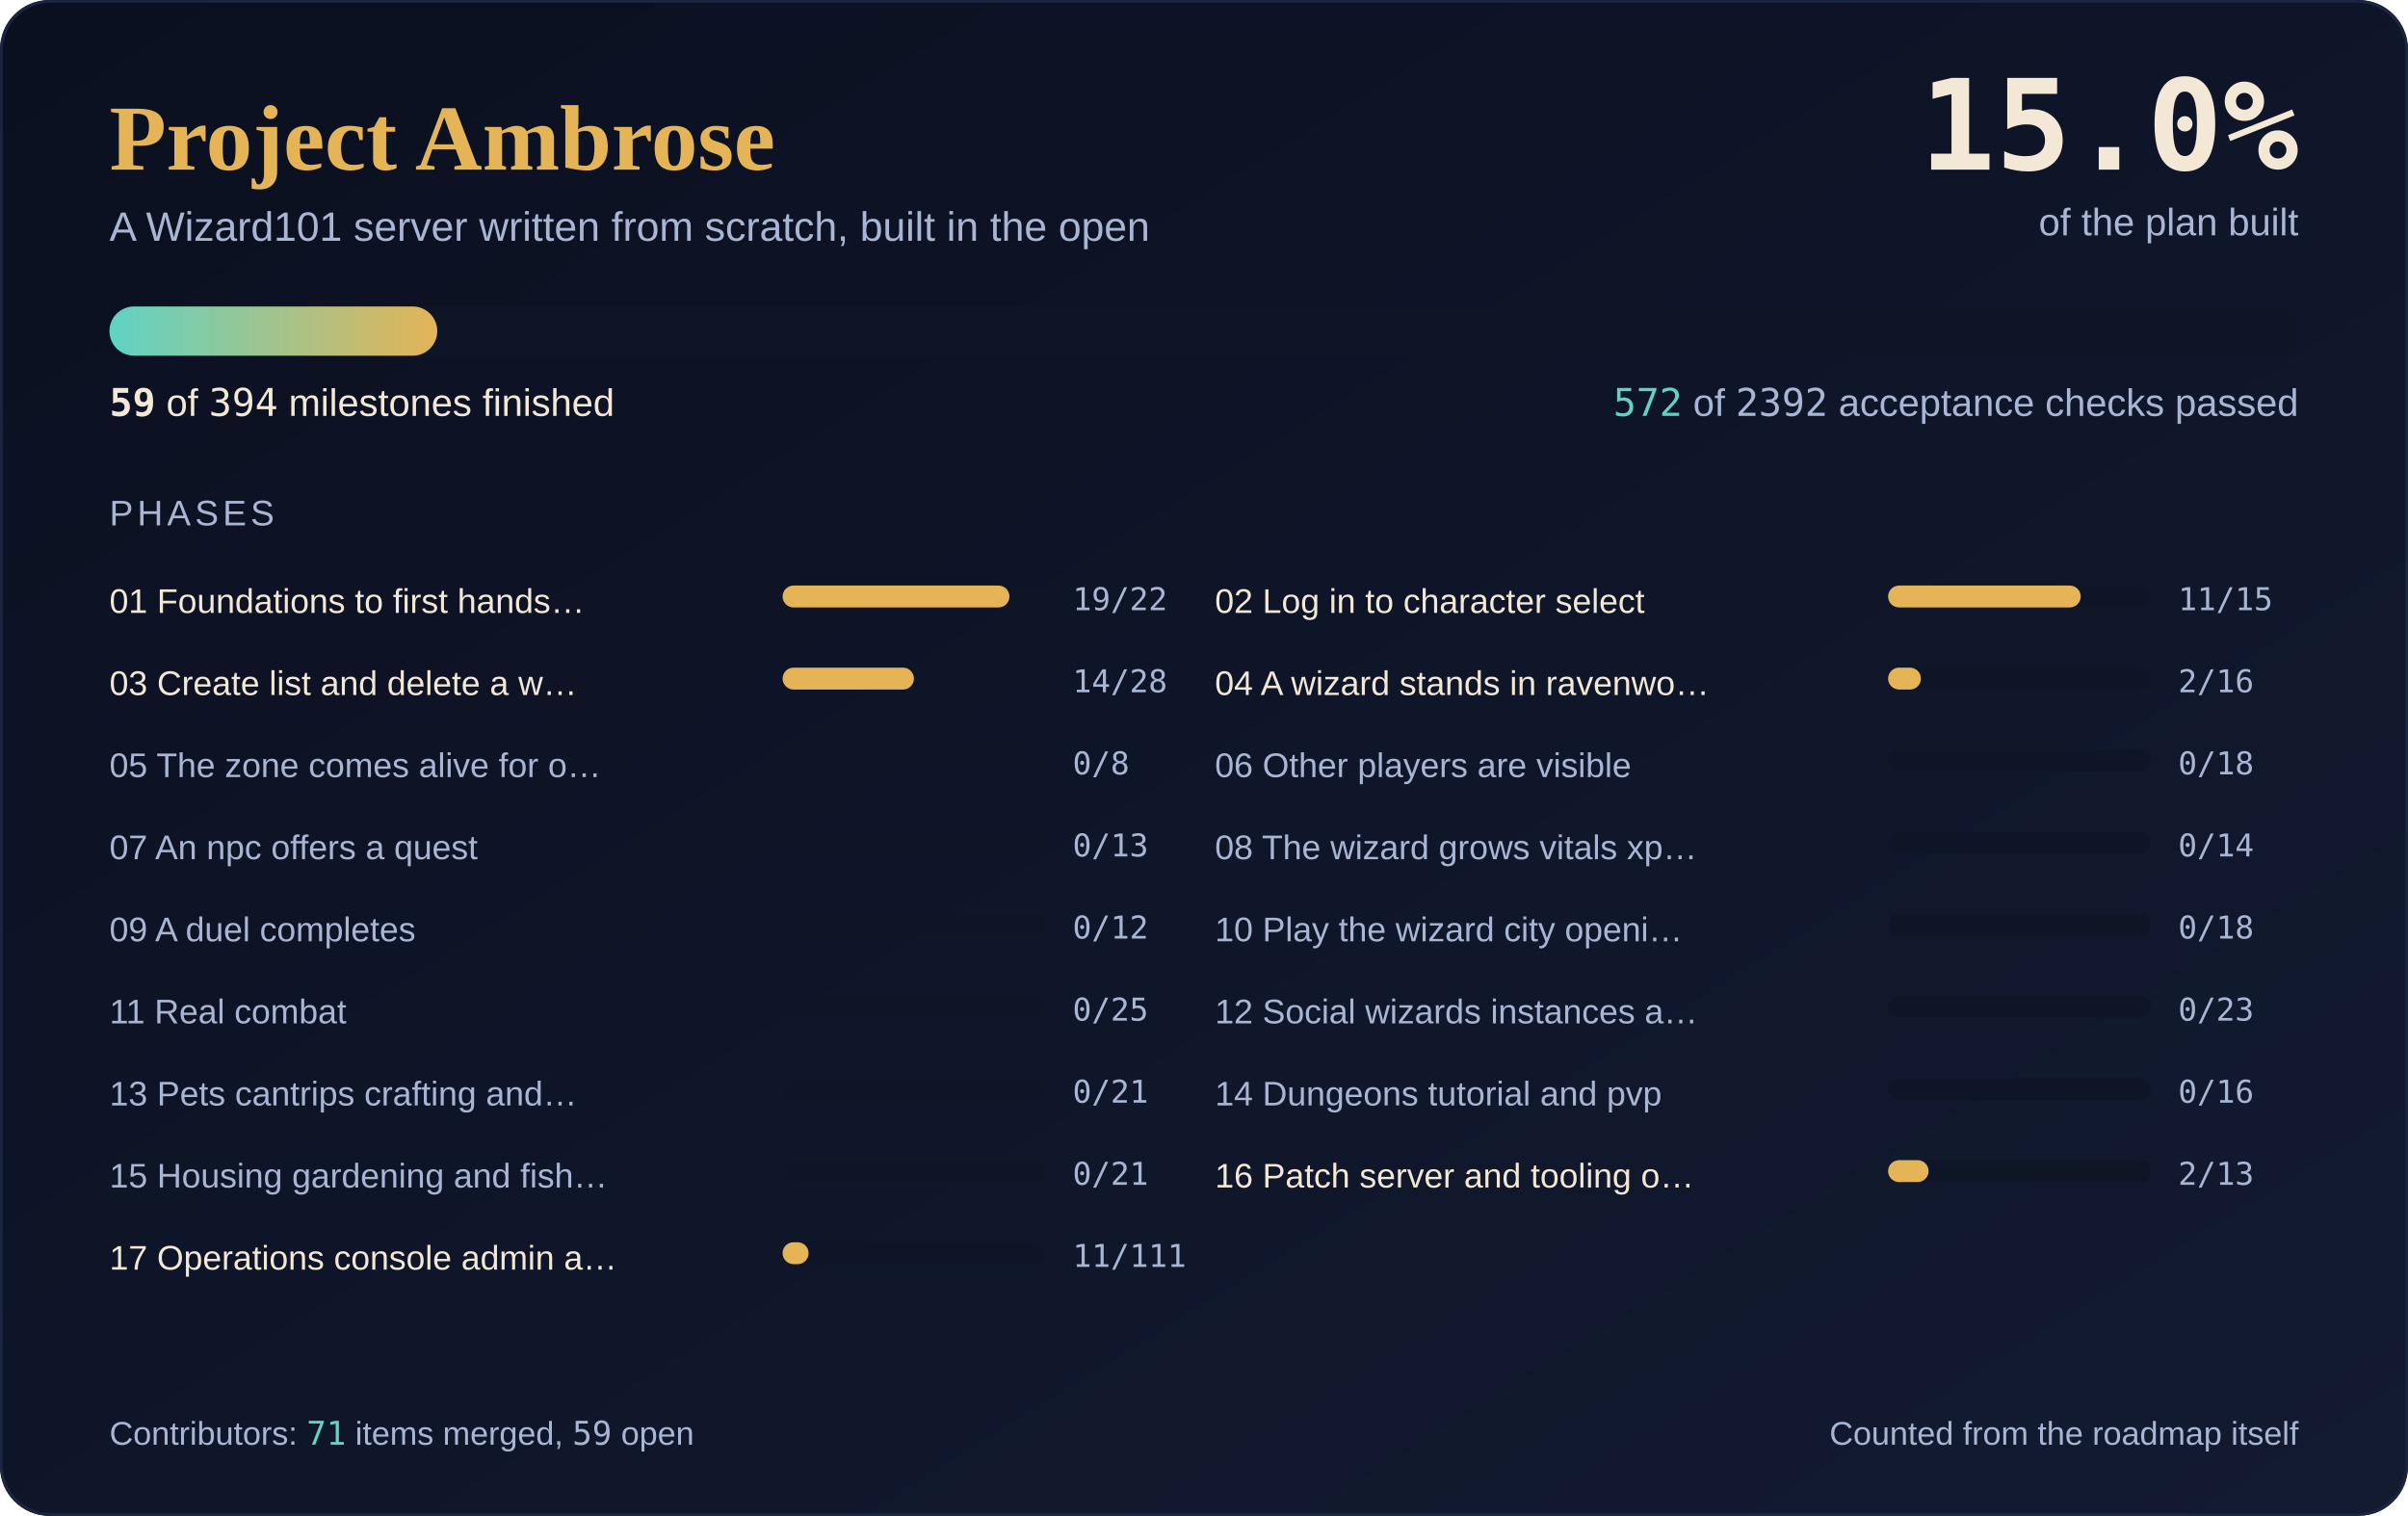
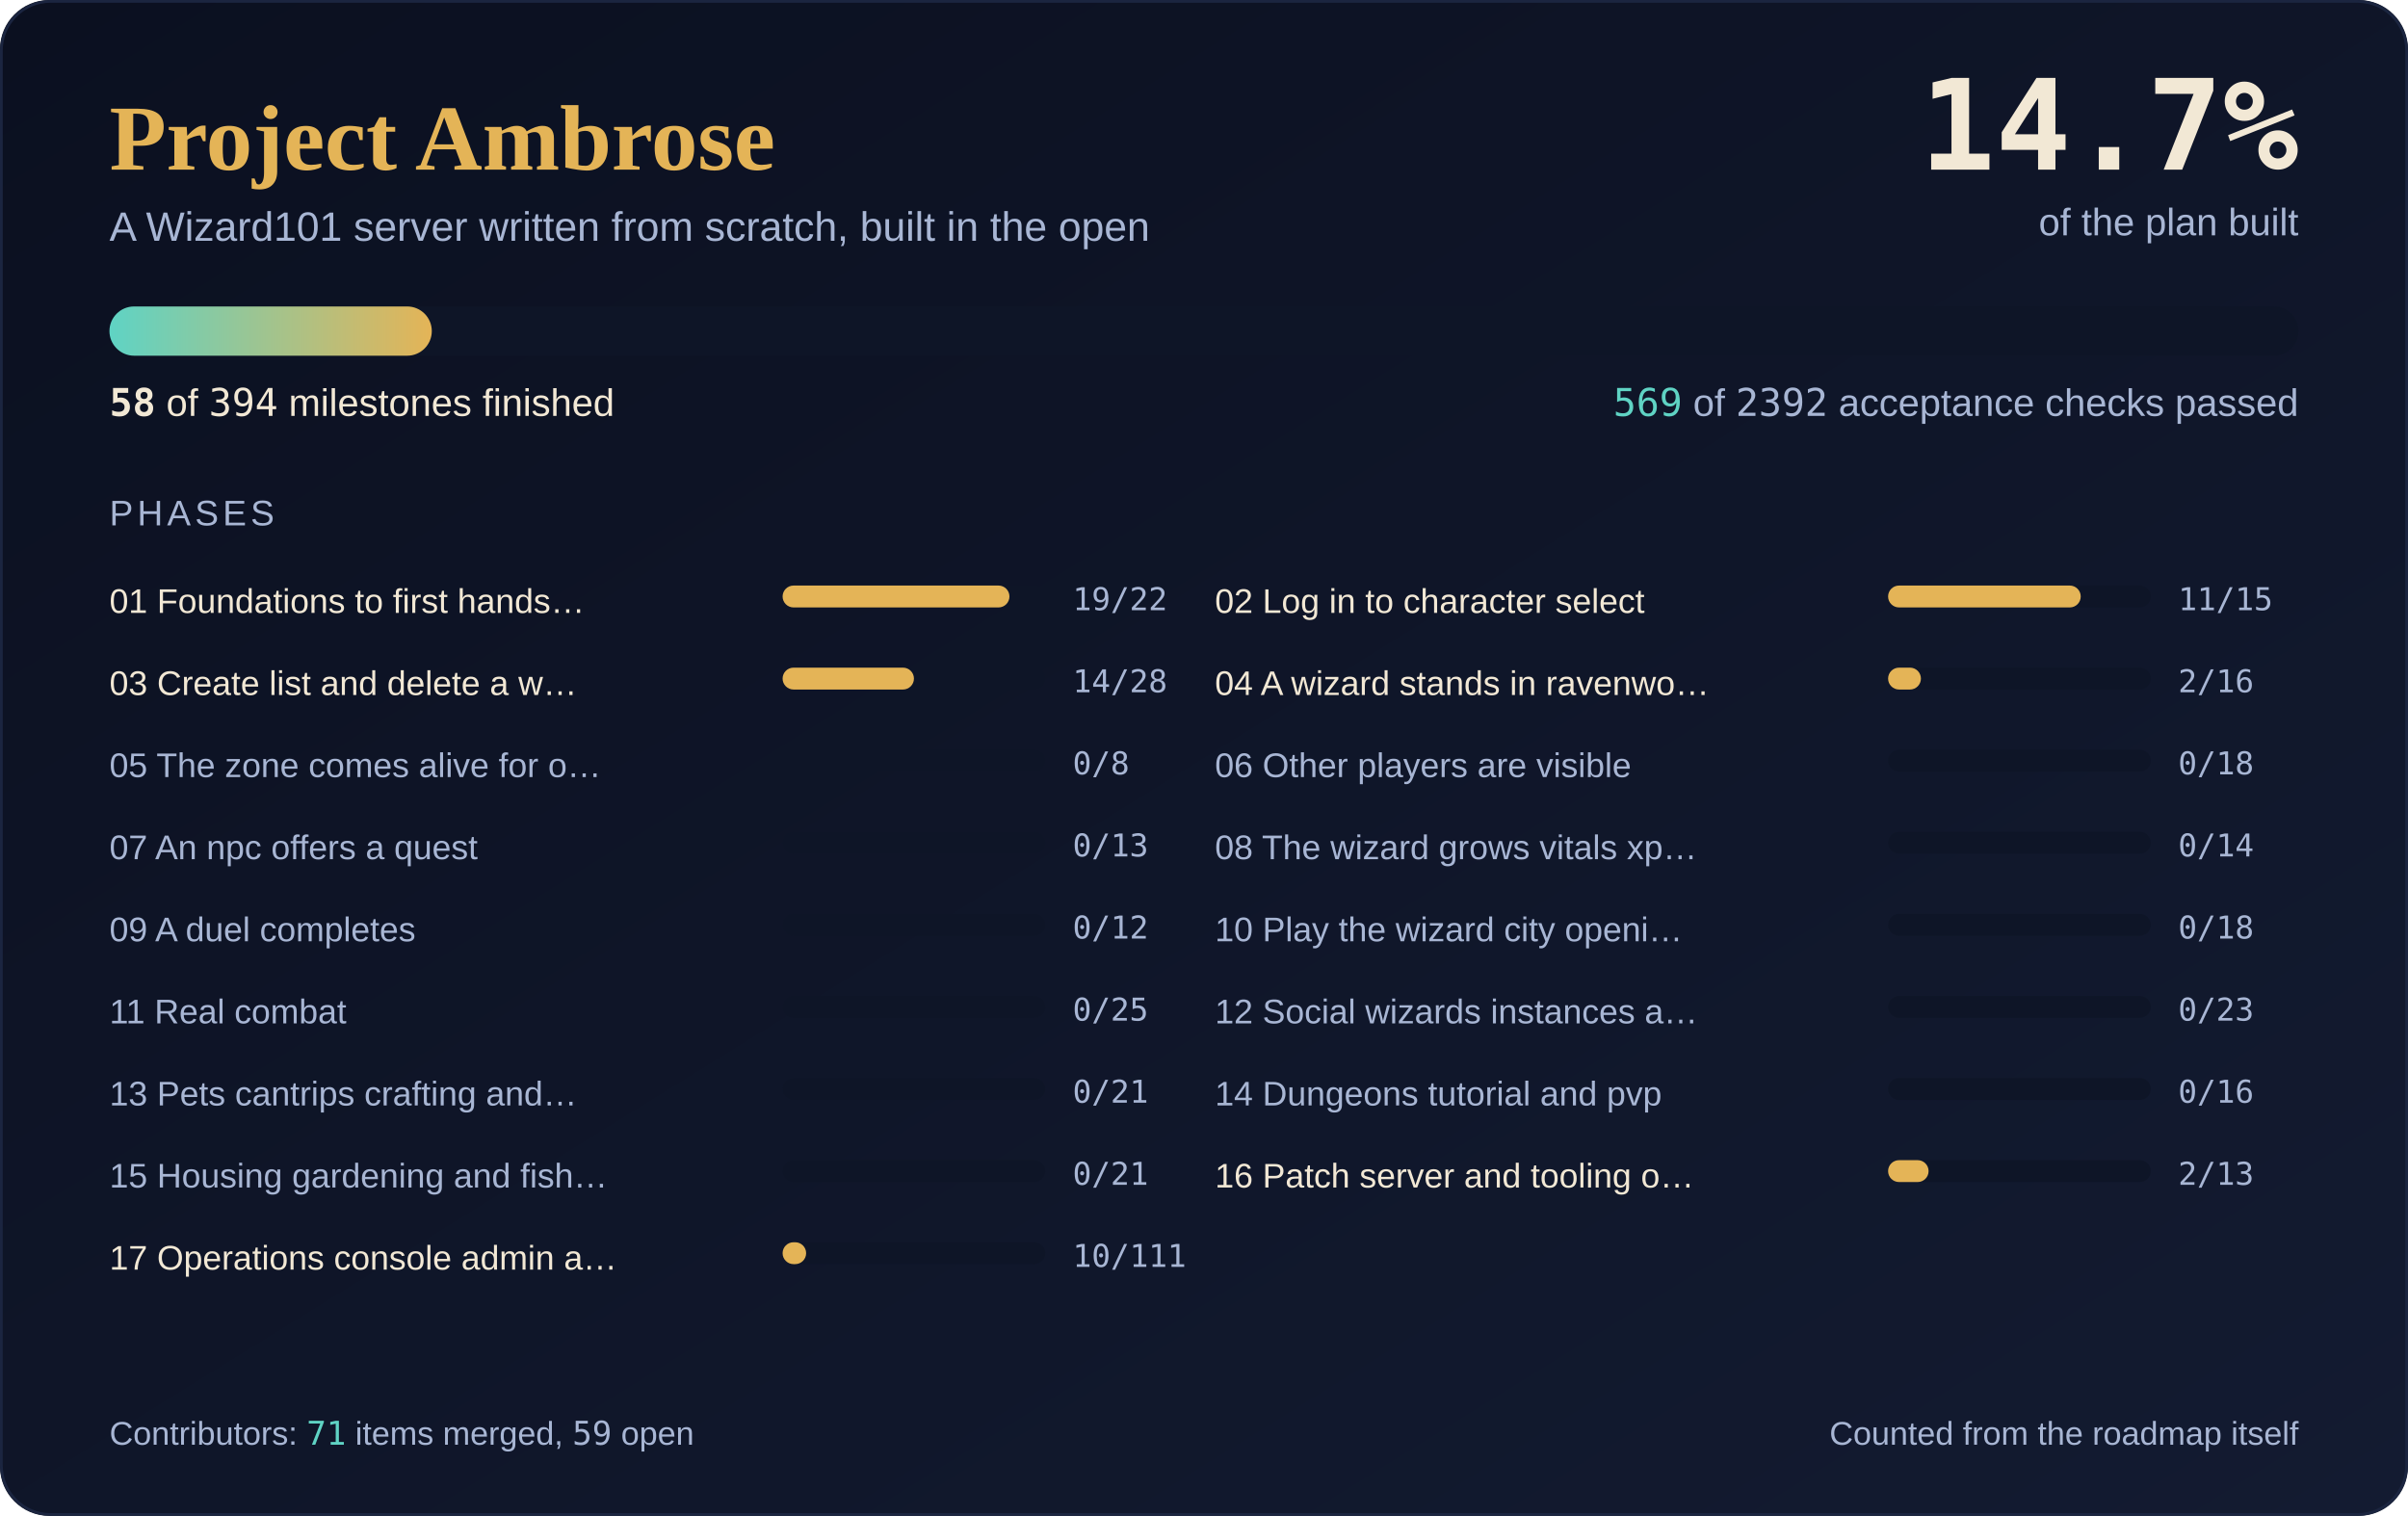
- <svg xmlns="http://www.w3.org/2000/svg" width="880" height="554" viewBox="0 0 880 554" role="img" aria-label="Project Ambrose progress: 59 of 394 milestones complete, 15.0 percent">
+ <svg xmlns="http://www.w3.org/2000/svg" width="880" height="554" viewBox="0 0 880 554" role="img" aria-label="Project Ambrose progress: 58 of 394 milestones complete, 14.7 percent">
  <defs>
    <linearGradient id="sky" x1="0" y1="0" x2="1" y2="1">
      <stop offset="0" stop-color="#0B1020" />
      <stop offset="1" stop-color="#131B31" />
    </linearGradient>
    <linearGradient id="fill" x1="0" y1="0" x2="1" y2="0">
      <stop offset="0" stop-color="#5FD3C4" />
      <stop offset="1" stop-color="#E4B457" />
    </linearGradient>
  </defs>
  <rect width="880" height="554" rx="18" fill="url(#sky)" />
  <rect x="0.5" y="0.5" width="879" height="553" rx="18" fill="none" stroke="#1B2540" />
  <text x="40" y="62" font-family="'Cormorant Garamond', Georgia, 'Times New Roman', serif" font-size="34" font-weight="600" fill="#E4B457">Project Ambrose</text>
  <text x="40" y="88" font-family="Karla, 'Segoe UI', 'Helvetica Neue', Arial, sans-serif" font-size="15" fill="#A8B6D4">A Wizard101 server written from scratch, built in the open</text>
-   <text x="840" y="62" text-anchor="end" font-family="'JetBrains Mono', Consolas, 'DejaVu Sans Mono', monospace" font-size="46" font-weight="700" fill="#F2E8D5">15.0%</text>
+   <text x="840" y="62" text-anchor="end" font-family="'JetBrains Mono', Consolas, 'DejaVu Sans Mono', monospace" font-size="46" font-weight="700" fill="#F2E8D5">14.7%</text>
  <text x="840" y="86" text-anchor="end" font-family="Karla, 'Segoe UI', 'Helvetica Neue', Arial, sans-serif" font-size="14" fill="#A8B6D4">of the plan built</text>
  <rect x="40" y="112" width="800" height="18" rx="9.0" fill="#0E1527" />
-   <rect x="40" y="112" width="119.8" height="18" rx="9.0" fill="url(#fill)" />
+   <rect x="40" y="112" width="117.8" height="18" rx="9.0" fill="url(#fill)" />
  <text x="40" y="152" font-family="Karla, 'Segoe UI', 'Helvetica Neue', Arial, sans-serif" font-size="14" fill="#F2E8D5">
-     <tspan font-family="'JetBrains Mono', Consolas, 'DejaVu Sans Mono', monospace" font-weight="700">59</tspan> of <tspan font-family="'JetBrains Mono', Consolas, 'DejaVu Sans Mono', monospace">394</tspan> milestones finished</text>
+     <tspan font-family="'JetBrains Mono', Consolas, 'DejaVu Sans Mono', monospace" font-weight="700">58</tspan> of <tspan font-family="'JetBrains Mono', Consolas, 'DejaVu Sans Mono', monospace">394</tspan> milestones finished</text>
  <text x="840" y="152" text-anchor="end" font-family="Karla, 'Segoe UI', 'Helvetica Neue', Arial, sans-serif" font-size="14" fill="#A8B6D4">
-     <tspan font-family="'JetBrains Mono', Consolas, 'DejaVu Sans Mono', monospace" fill="#5FD3C4">572</tspan> of <tspan font-family="'JetBrains Mono', Consolas, 'DejaVu Sans Mono', monospace">2392</tspan> acceptance checks passed</text>
+     <tspan font-family="'JetBrains Mono', Consolas, 'DejaVu Sans Mono', monospace" fill="#5FD3C4">569</tspan> of <tspan font-family="'JetBrains Mono', Consolas, 'DejaVu Sans Mono', monospace">2392</tspan> acceptance checks passed</text>
  <text x="40" y="192" font-family="Karla, 'Segoe UI', 'Helvetica Neue', Arial, sans-serif" font-size="13" fill="#A8B6D4" letter-spacing="1.5">PHASES</text>
  <text x="40" y="224" font-family="Karla, 'Segoe UI', 'Helvetica Neue', Arial, sans-serif" font-size="12.5" fill="#F2E8D5">01 Foundations to first hands…</text>
  <rect x="286" y="214" width="96" height="8" rx="4.0" fill="#0E1527" />
  <rect x="286" y="214" width="82.9" height="8" rx="4.0" fill="#E4B457" />
  <text x="392" y="223" font-family="'JetBrains Mono', Consolas, 'DejaVu Sans Mono', monospace" font-size="11.5" fill="#A8B6D4">19/22</text>
  <text x="444" y="224" font-family="Karla, 'Segoe UI', 'Helvetica Neue', Arial, sans-serif" font-size="12.5" fill="#F2E8D5">02 Log in to character select</text>
  <rect x="690" y="214" width="96" height="8" rx="4.0" fill="#0E1527" />
  <rect x="690" y="214" width="70.4" height="8" rx="4.0" fill="#E4B457" />
  <text x="796" y="223" font-family="'JetBrains Mono', Consolas, 'DejaVu Sans Mono', monospace" font-size="11.5" fill="#A8B6D4">11/15</text>
  <text x="40" y="254" font-family="Karla, 'Segoe UI', 'Helvetica Neue', Arial, sans-serif" font-size="12.5" fill="#F2E8D5">03 Create list and delete a w…</text>
  <rect x="286" y="244" width="96" height="8" rx="4.0" fill="#0E1527" />
  <rect x="286" y="244" width="48.0" height="8" rx="4.0" fill="#E4B457" />
  <text x="392" y="253" font-family="'JetBrains Mono', Consolas, 'DejaVu Sans Mono', monospace" font-size="11.5" fill="#A8B6D4">14/28</text>
  <text x="444" y="254" font-family="Karla, 'Segoe UI', 'Helvetica Neue', Arial, sans-serif" font-size="12.5" fill="#F2E8D5">04 A wizard stands in ravenwo…</text>
  <rect x="690" y="244" width="96" height="8" rx="4.0" fill="#0E1527" />
  <rect x="690" y="244" width="12.0" height="8" rx="4.0" fill="#E4B457" />
  <text x="796" y="253" font-family="'JetBrains Mono', Consolas, 'DejaVu Sans Mono', monospace" font-size="11.5" fill="#A8B6D4">2/16</text>
  <text x="40" y="284" font-family="Karla, 'Segoe UI', 'Helvetica Neue', Arial, sans-serif" font-size="12.5" fill="#A8B6D4">05 The zone comes alive for o…</text>
  <rect x="286" y="274" width="96" height="8" rx="4.0" fill="#0E1527" />
  <text x="392" y="283" font-family="'JetBrains Mono', Consolas, 'DejaVu Sans Mono', monospace" font-size="11.5" fill="#A8B6D4">0/8</text>
  <text x="444" y="284" font-family="Karla, 'Segoe UI', 'Helvetica Neue', Arial, sans-serif" font-size="12.5" fill="#A8B6D4">06 Other players are visible</text>
  <rect x="690" y="274" width="96" height="8" rx="4.0" fill="#0E1527" />
  <text x="796" y="283" font-family="'JetBrains Mono', Consolas, 'DejaVu Sans Mono', monospace" font-size="11.5" fill="#A8B6D4">0/18</text>
  <text x="40" y="314" font-family="Karla, 'Segoe UI', 'Helvetica Neue', Arial, sans-serif" font-size="12.5" fill="#A8B6D4">07 An npc offers a quest</text>
  <rect x="286" y="304" width="96" height="8" rx="4.0" fill="#0E1527" />
  <text x="392" y="313" font-family="'JetBrains Mono', Consolas, 'DejaVu Sans Mono', monospace" font-size="11.5" fill="#A8B6D4">0/13</text>
  <text x="444" y="314" font-family="Karla, 'Segoe UI', 'Helvetica Neue', Arial, sans-serif" font-size="12.5" fill="#A8B6D4">08 The wizard grows vitals xp…</text>
  <rect x="690" y="304" width="96" height="8" rx="4.0" fill="#0E1527" />
  <text x="796" y="313" font-family="'JetBrains Mono', Consolas, 'DejaVu Sans Mono', monospace" font-size="11.5" fill="#A8B6D4">0/14</text>
  <text x="40" y="344" font-family="Karla, 'Segoe UI', 'Helvetica Neue', Arial, sans-serif" font-size="12.5" fill="#A8B6D4">09 A duel completes</text>
  <rect x="286" y="334" width="96" height="8" rx="4.0" fill="#0E1527" />
  <text x="392" y="343" font-family="'JetBrains Mono', Consolas, 'DejaVu Sans Mono', monospace" font-size="11.5" fill="#A8B6D4">0/12</text>
  <text x="444" y="344" font-family="Karla, 'Segoe UI', 'Helvetica Neue', Arial, sans-serif" font-size="12.5" fill="#A8B6D4">10 Play the wizard city openi…</text>
  <rect x="690" y="334" width="96" height="8" rx="4.0" fill="#0E1527" />
  <text x="796" y="343" font-family="'JetBrains Mono', Consolas, 'DejaVu Sans Mono', monospace" font-size="11.5" fill="#A8B6D4">0/18</text>
  <text x="40" y="374" font-family="Karla, 'Segoe UI', 'Helvetica Neue', Arial, sans-serif" font-size="12.5" fill="#A8B6D4">11 Real combat</text>
  <rect x="286" y="364" width="96" height="8" rx="4.0" fill="#0E1527" />
  <text x="392" y="373" font-family="'JetBrains Mono', Consolas, 'DejaVu Sans Mono', monospace" font-size="11.5" fill="#A8B6D4">0/25</text>
  <text x="444" y="374" font-family="Karla, 'Segoe UI', 'Helvetica Neue', Arial, sans-serif" font-size="12.5" fill="#A8B6D4">12 Social wizards instances a…</text>
  <rect x="690" y="364" width="96" height="8" rx="4.0" fill="#0E1527" />
  <text x="796" y="373" font-family="'JetBrains Mono', Consolas, 'DejaVu Sans Mono', monospace" font-size="11.5" fill="#A8B6D4">0/23</text>
  <text x="40" y="404" font-family="Karla, 'Segoe UI', 'Helvetica Neue', Arial, sans-serif" font-size="12.5" fill="#A8B6D4">13 Pets cantrips crafting and…</text>
  <rect x="286" y="394" width="96" height="8" rx="4.0" fill="#0E1527" />
  <text x="392" y="403" font-family="'JetBrains Mono', Consolas, 'DejaVu Sans Mono', monospace" font-size="11.5" fill="#A8B6D4">0/21</text>
  <text x="444" y="404" font-family="Karla, 'Segoe UI', 'Helvetica Neue', Arial, sans-serif" font-size="12.5" fill="#A8B6D4">14 Dungeons tutorial and pvp</text>
  <rect x="690" y="394" width="96" height="8" rx="4.0" fill="#0E1527" />
  <text x="796" y="403" font-family="'JetBrains Mono', Consolas, 'DejaVu Sans Mono', monospace" font-size="11.5" fill="#A8B6D4">0/16</text>
  <text x="40" y="434" font-family="Karla, 'Segoe UI', 'Helvetica Neue', Arial, sans-serif" font-size="12.5" fill="#A8B6D4">15 Housing gardening and fish…</text>
  <rect x="286" y="424" width="96" height="8" rx="4.0" fill="#0E1527" />
  <text x="392" y="433" font-family="'JetBrains Mono', Consolas, 'DejaVu Sans Mono', monospace" font-size="11.5" fill="#A8B6D4">0/21</text>
  <text x="444" y="434" font-family="Karla, 'Segoe UI', 'Helvetica Neue', Arial, sans-serif" font-size="12.5" fill="#F2E8D5">16 Patch server and tooling o…</text>
  <rect x="690" y="424" width="96" height="8" rx="4.0" fill="#0E1527" />
  <rect x="690" y="424" width="14.8" height="8" rx="4.0" fill="#E4B457" />
  <text x="796" y="433" font-family="'JetBrains Mono', Consolas, 'DejaVu Sans Mono', monospace" font-size="11.5" fill="#A8B6D4">2/13</text>
  <text x="40" y="464" font-family="Karla, 'Segoe UI', 'Helvetica Neue', Arial, sans-serif" font-size="12.5" fill="#F2E8D5">17 Operations console admin a…</text>
  <rect x="286" y="454" width="96" height="8" rx="4.0" fill="#0E1527" />
-   <rect x="286" y="454" width="9.5" height="8" rx="4.0" fill="#E4B457" />
-   <text x="392" y="463" font-family="'JetBrains Mono', Consolas, 'DejaVu Sans Mono', monospace" font-size="11.5" fill="#A8B6D4">11/111</text>
+   <rect x="286" y="454" width="8.6" height="8" rx="4.0" fill="#E4B457" />
+   <text x="392" y="463" font-family="'JetBrains Mono', Consolas, 'DejaVu Sans Mono', monospace" font-size="11.5" fill="#A8B6D4">10/111</text>
  <text x="40" y="528" font-family="Karla, 'Segoe UI', 'Helvetica Neue', Arial, sans-serif" font-size="12" fill="#A8B6D4">Contributors: <tspan font-family="'JetBrains Mono', Consolas, 'DejaVu Sans Mono', monospace" fill="#5FD3C4">71</tspan> items merged, <tspan font-family="'JetBrains Mono', Consolas, 'DejaVu Sans Mono', monospace">59</tspan> open</text>
  <text x="840" y="528" text-anchor="end" font-family="Karla, 'Segoe UI', 'Helvetica Neue', Arial, sans-serif" font-size="12" fill="#A8B6D4">Counted from the roadmap itself</text>
</svg>
